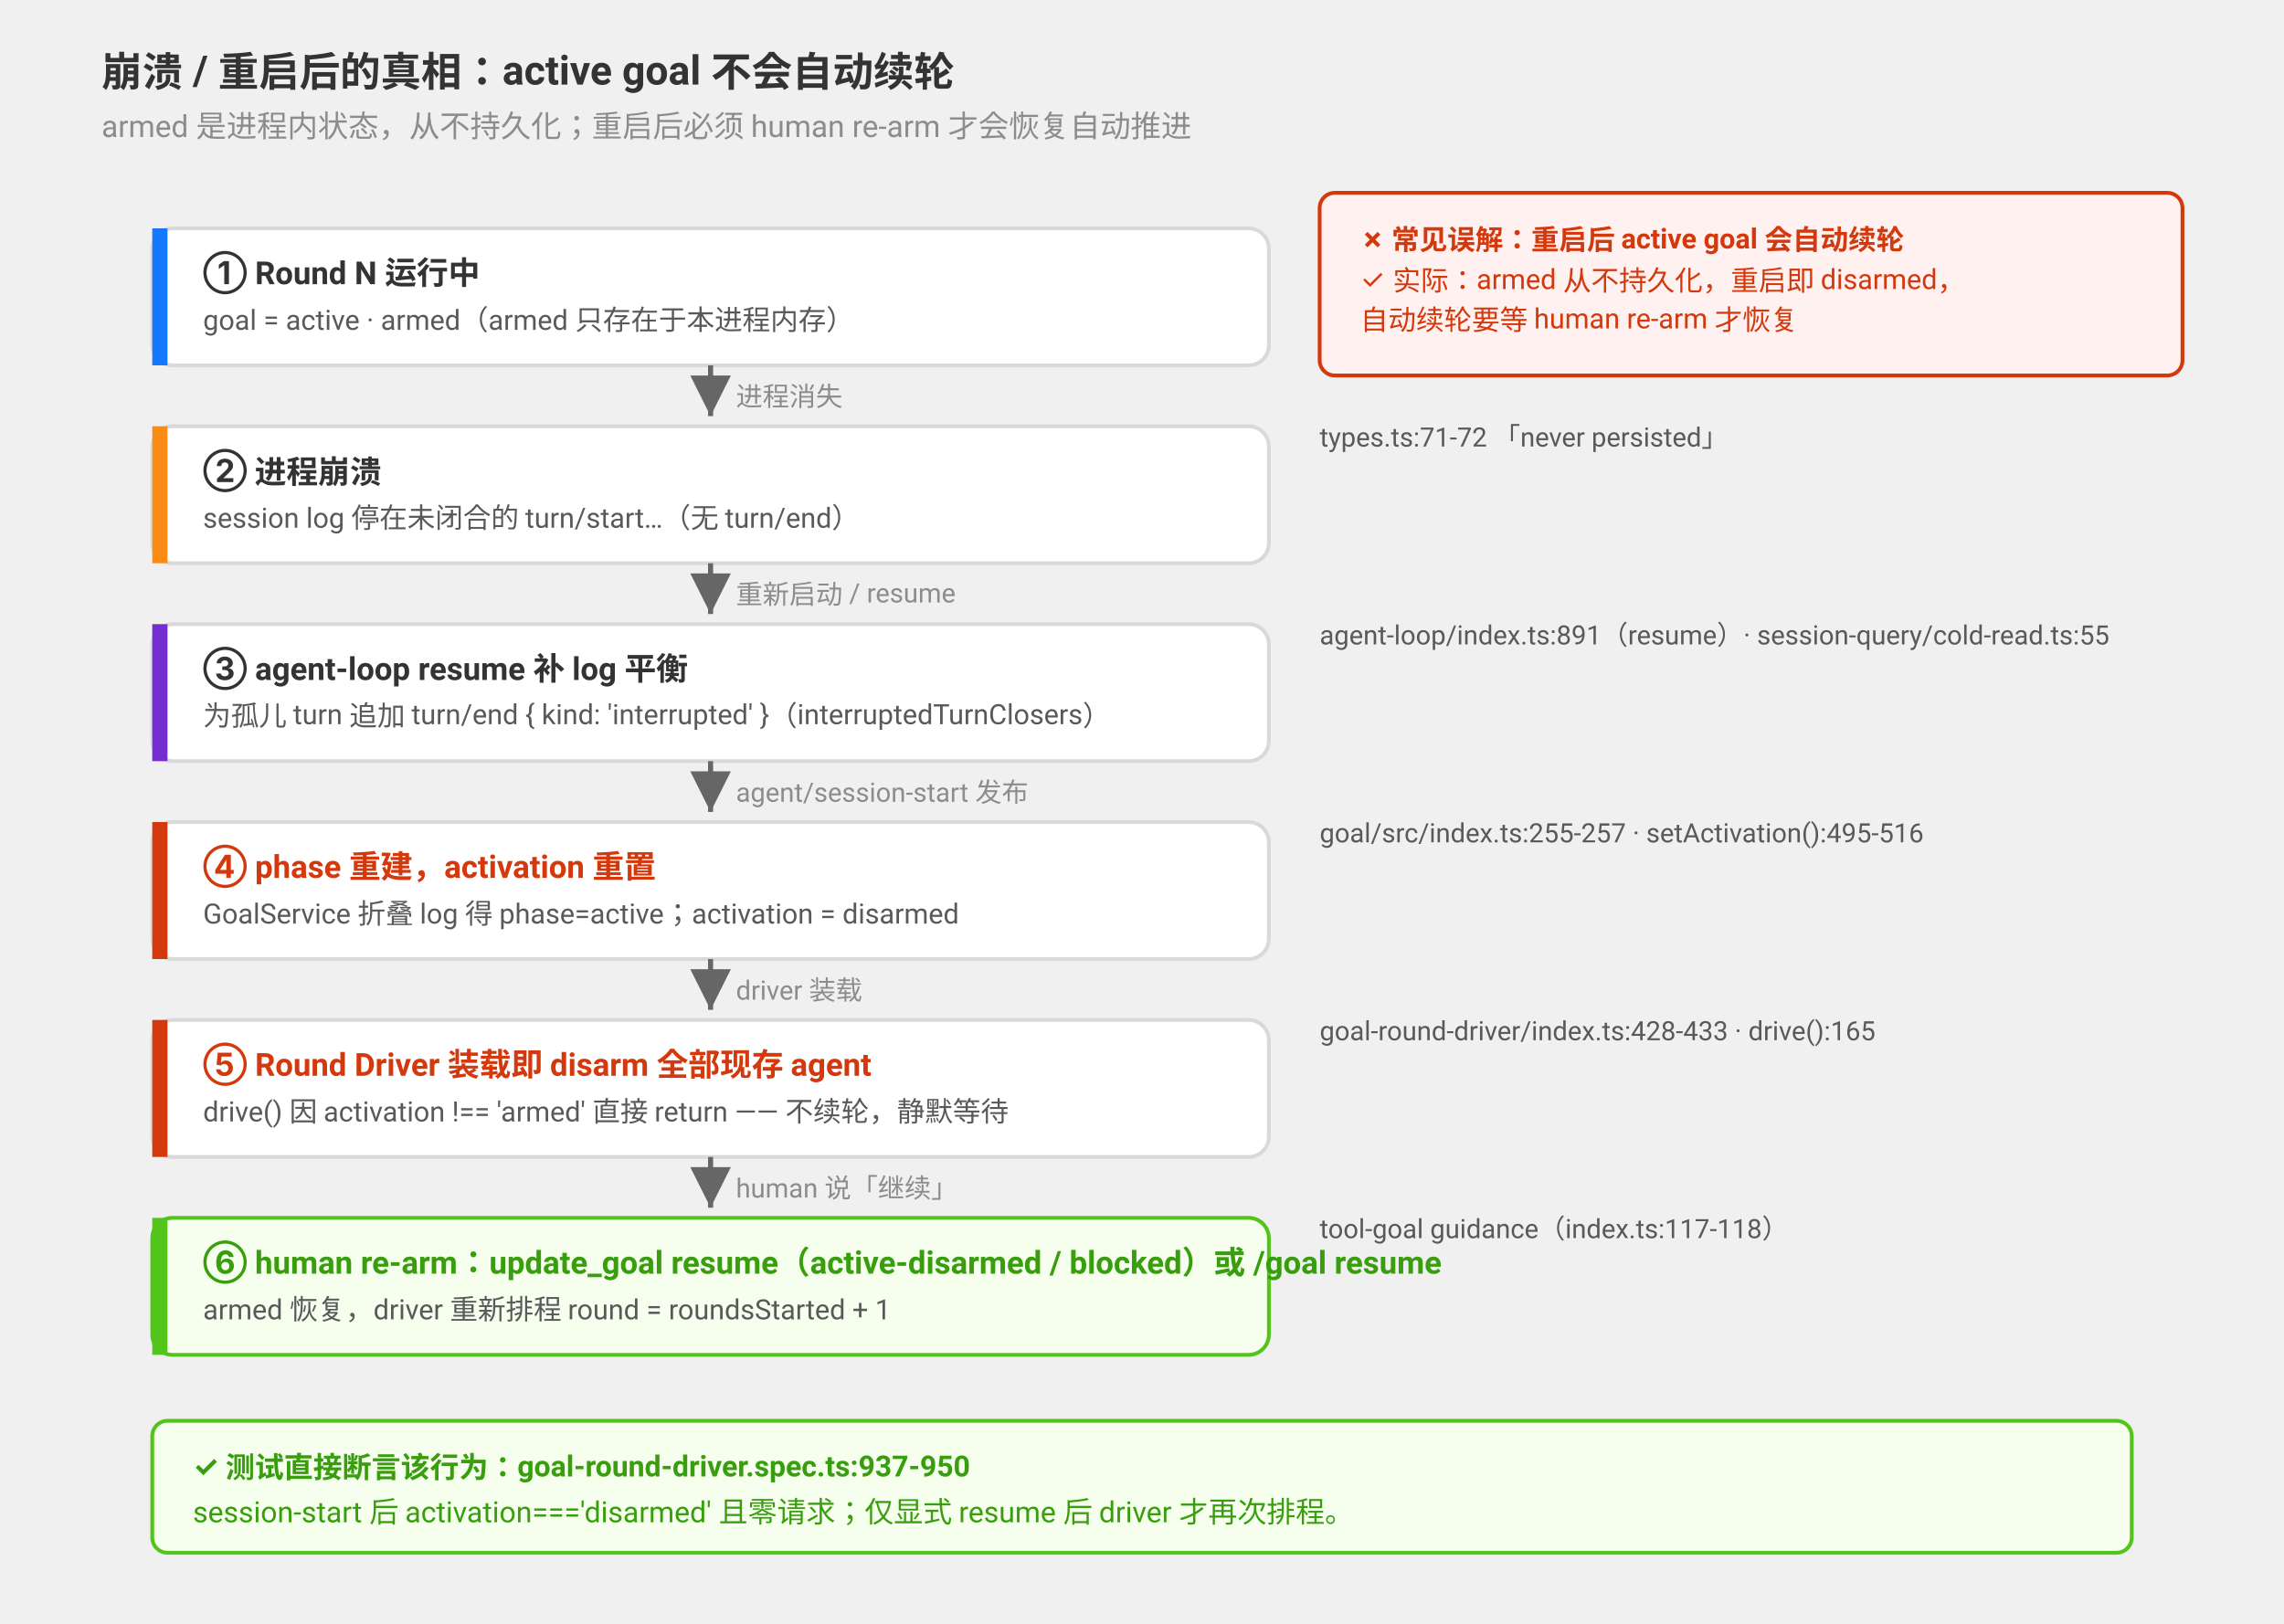
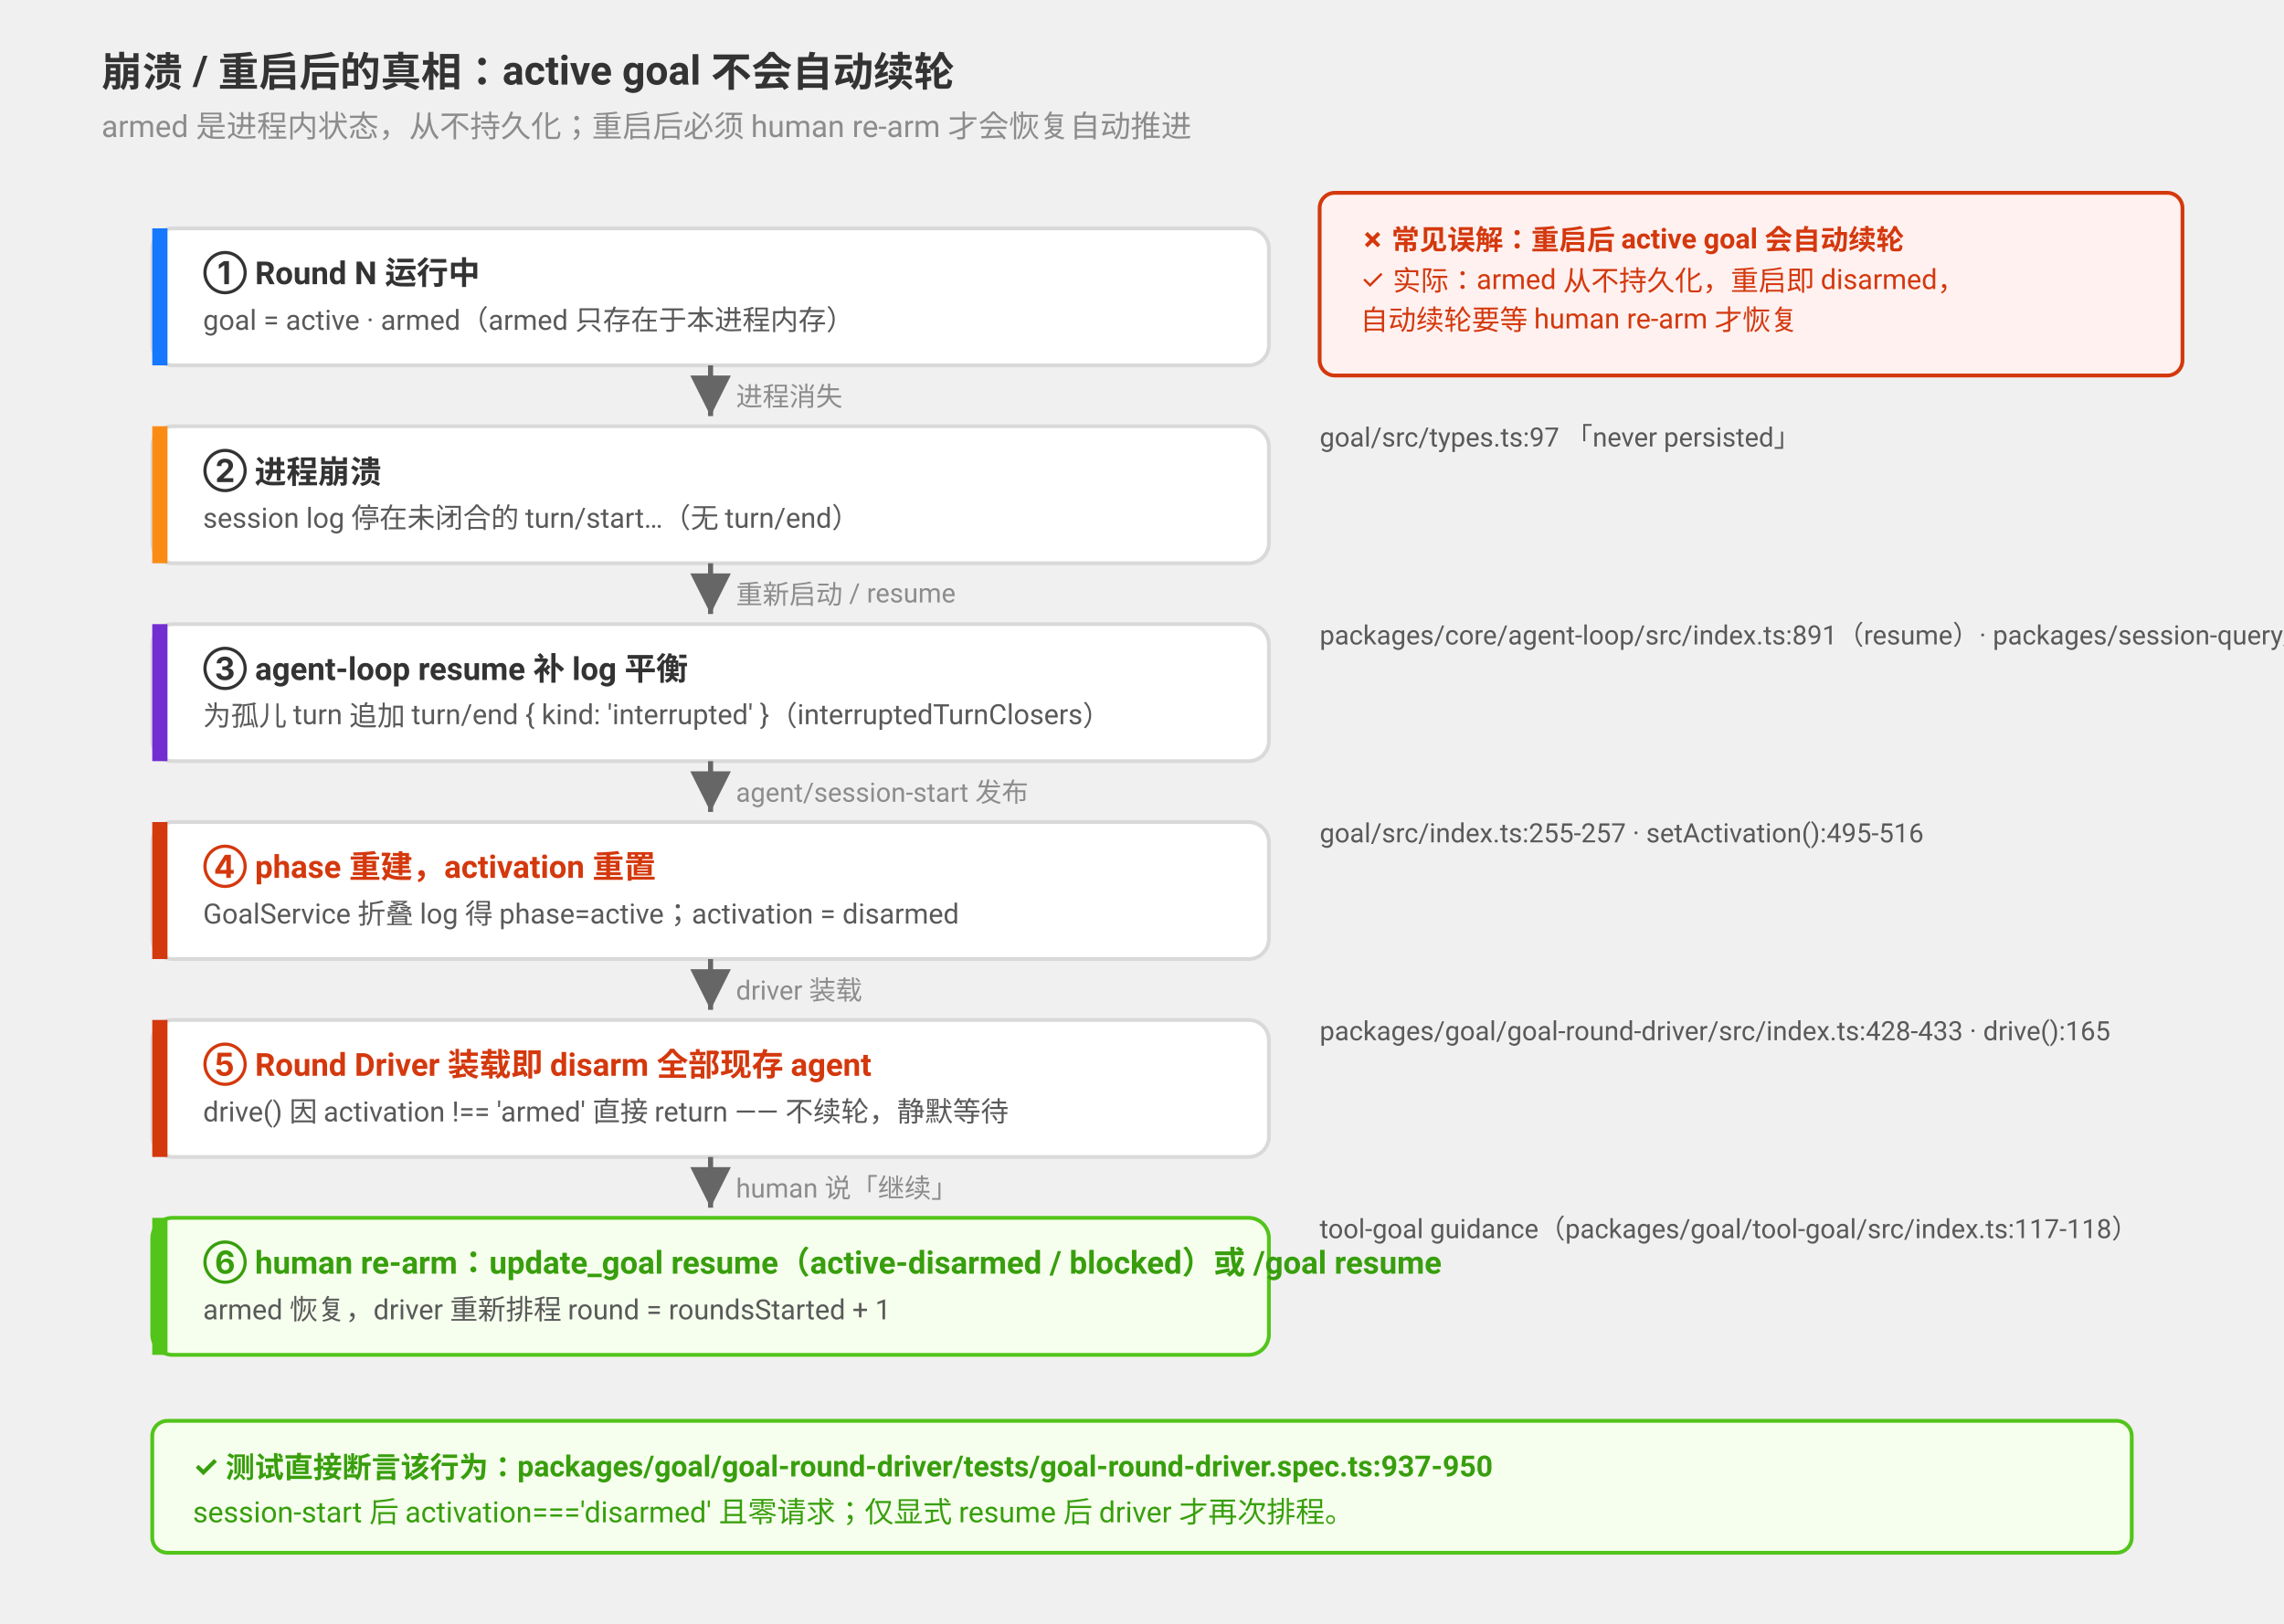
<svg xmlns="http://www.w3.org/2000/svg" viewBox="0 0 900 640" font-family="-apple-system, BlinkMacSystemFont, 'Segoe UI', Roboto, Helvetica, Arial, sans-serif">
  <defs>
    <marker id="a" viewBox="0 0 10 10" refX="10" refY="5" markerWidth="8" markerHeight="8" orient="auto">
      <path d="M0 0 L10 5 L0 10 Z" fill="#666" />
    </marker>
  </defs>
  <text x="40" y="34" font-size="16" font-weight="bold" fill="#333">崩溃 / 重启后的真相：active goal 不会自动续轮</text>
  <text x="40" y="54" font-size="12" fill="#8c8c8c">armed 是进程内状态，从不持久化；重启后必须 human re-arm 才会恢复自动推进</text>
  <rect x="520" y="76" width="340" height="72" rx="6" fill="#fff1f0" stroke="#d4380d" stroke-width="1.5" />
  <text x="536" y="98" font-size="11" font-weight="bold" fill="#d4380d">✗ 常见误解：重启后 active goal 会自动续轮</text>
  <text x="536" y="114" font-size="11" fill="#d4380d">✓ 实际：armed 从不持久化，重启即 disarmed，</text>
  <text x="536" y="130" font-size="11" fill="#d4380d">自动续轮要等 human re-arm 才恢复</text>
  <rect x="60" y="90" width="440" height="54" rx="8" fill="#fff" stroke="#d9d9d9" stroke-width="1.5" />
  <rect x="60" y="90" width="6" height="54" fill="#1677ff" />
  <text x="80" y="112" font-size="12.5" font-weight="bold" fill="#333">① Round N 运行中</text>
  <text x="80" y="130" font-size="11" fill="#595959">goal = active · armed（armed 只存在于本进程内存）</text>
  <line x1="280" y1="144" x2="280" y2="164" stroke="#666" stroke-width="2" marker-end="url(#a)" />
  <text x="290" y="160" font-size="10.5" fill="#8c8c8c">进程消失</text>
  <rect x="60" y="168" width="440" height="54" rx="8" fill="#fff" stroke="#d9d9d9" stroke-width="1.5" />
  <rect x="60" y="168" width="6" height="54" fill="#fa8c16" />
  <text x="80" y="190" font-size="12.5" font-weight="bold" fill="#333">② 进程崩溃</text>
  <text x="80" y="208" font-size="11" fill="#595959">session log 停在未闭合的 turn/start…（无 turn/end）</text>
  <line x1="280" y1="222" x2="280" y2="242" stroke="#666" stroke-width="2" marker-end="url(#a)" />
  <text x="290" y="238" font-size="10.5" fill="#8c8c8c">重新启动 / resume</text>
  <rect x="60" y="246" width="440" height="54" rx="8" fill="#fff" stroke="#d9d9d9" stroke-width="1.5" />
  <rect x="60" y="246" width="6" height="54" fill="#722ed1" />
  <text x="80" y="268" font-size="12.5" font-weight="bold" fill="#333">③ agent-loop resume 补 log 平衡</text>
  <text x="80" y="286" font-size="11" fill="#595959">为孤儿 turn 追加 turn/end { kind: 'interrupted' }（interruptedTurnClosers）</text>
  <line x1="280" y1="300" x2="280" y2="320" stroke="#666" stroke-width="2" marker-end="url(#a)" />
  <text x="290" y="316" font-size="10.5" fill="#8c8c8c">agent/session-start 发布</text>
  <rect x="60" y="324" width="440" height="54" rx="8" fill="#fff" stroke="#d9d9d9" stroke-width="1.5" />
  <rect x="60" y="324" width="6" height="54" fill="#d4380d" />
  <text x="80" y="346" font-size="12.5" font-weight="bold" fill="#d4380d">④ phase 重建，activation 重置</text>
  <text x="80" y="364" font-size="11" fill="#595959">GoalService 折叠 log 得 phase=active；activation = disarmed</text>
  <line x1="280" y1="378" x2="280" y2="398" stroke="#666" stroke-width="2" marker-end="url(#a)" />
  <text x="290" y="394" font-size="10.5" fill="#8c8c8c">driver 装载</text>
  <rect x="60" y="402" width="440" height="54" rx="8" fill="#fff" stroke="#d9d9d9" stroke-width="1.5" />
  <rect x="60" y="402" width="6" height="54" fill="#d4380d" />
  <text x="80" y="424" font-size="12.5" font-weight="bold" fill="#d4380d">⑤ Round Driver 装载即 disarm 全部现存 agent</text>
  <text x="80" y="442" font-size="11" fill="#595959">drive() 因 activation !== 'armed' 直接 return —— 不续轮，静默等待</text>
  <line x1="280" y1="456" x2="280" y2="476" stroke="#666" stroke-width="2" marker-end="url(#a)" />
  <text x="290" y="472" font-size="10.5" fill="#8c8c8c">human 说「继续」</text>
  <rect x="60" y="480" width="440" height="54" rx="8" fill="#f6ffed" stroke="#52c41a" stroke-width="1.5" />
  <rect x="60" y="480" width="6" height="54" fill="#52c41a" />
  <text x="80" y="502" font-size="12.5" font-weight="bold" fill="#389e0d">⑥ human re-arm：update_goal resume（active-disarmed / blocked）或 /goal resume</text>
  <text x="80" y="520" font-size="11" fill="#595959">armed 恢复，driver 重新排程 round = roundsStarted + 1</text>
-   <text x="520" y="176" font-size="10.5" fill="#595959">types.ts:71-72 「never persisted」</text>
-   <text x="520" y="254" font-size="10.5" fill="#595959">agent-loop/index.ts:891（resume）· session-query/cold-read.ts:55</text>
+   <text x="520" y="176" font-size="10.5" fill="#595959">goal/src/types.ts:97 「never persisted」</text>
+   <text x="520" y="254" font-size="10.5" fill="#595959">packages/core/agent-loop/src/index.ts:891（resume）· packages/session-query/session-query/src/cold-read.ts:55</text>
  <text x="520" y="332" font-size="10.5" fill="#595959">goal/src/index.ts:255-257 · setActivation():495-516</text>
-   <text x="520" y="410" font-size="10.5" fill="#595959">goal-round-driver/index.ts:428-433 · drive():165</text>
-   <text x="520" y="488" font-size="10.5" fill="#595959">tool-goal guidance（index.ts:117-118）</text>
+   <text x="520" y="410" font-size="10.5" fill="#595959">packages/goal/goal-round-driver/src/index.ts:428-433 · drive():165</text>
+   <text x="520" y="488" font-size="10.5" fill="#595959">tool-goal guidance（packages/goal/tool-goal/src/index.ts:117-118）</text>
  <rect x="60" y="560" width="780" height="52" rx="6" fill="#f6ffed" stroke="#52c41a" stroke-width="1.5" />
-   <text x="76" y="582" font-size="11.5" font-weight="bold" fill="#389e0d">✓ 测试直接断言该行为：goal-round-driver.spec.ts:937-950</text>
+   <text x="76" y="582" font-size="11.5" font-weight="bold" fill="#389e0d">✓ 测试直接断言该行为：packages/goal/goal-round-driver/tests/goal-round-driver.spec.ts:937-950</text>
  <text x="76" y="600" font-size="11.5" fill="#389e0d">session-start 后 activation==='disarmed' 且零请求；仅显式 resume 后 driver 才再次排程。</text>
</svg>
